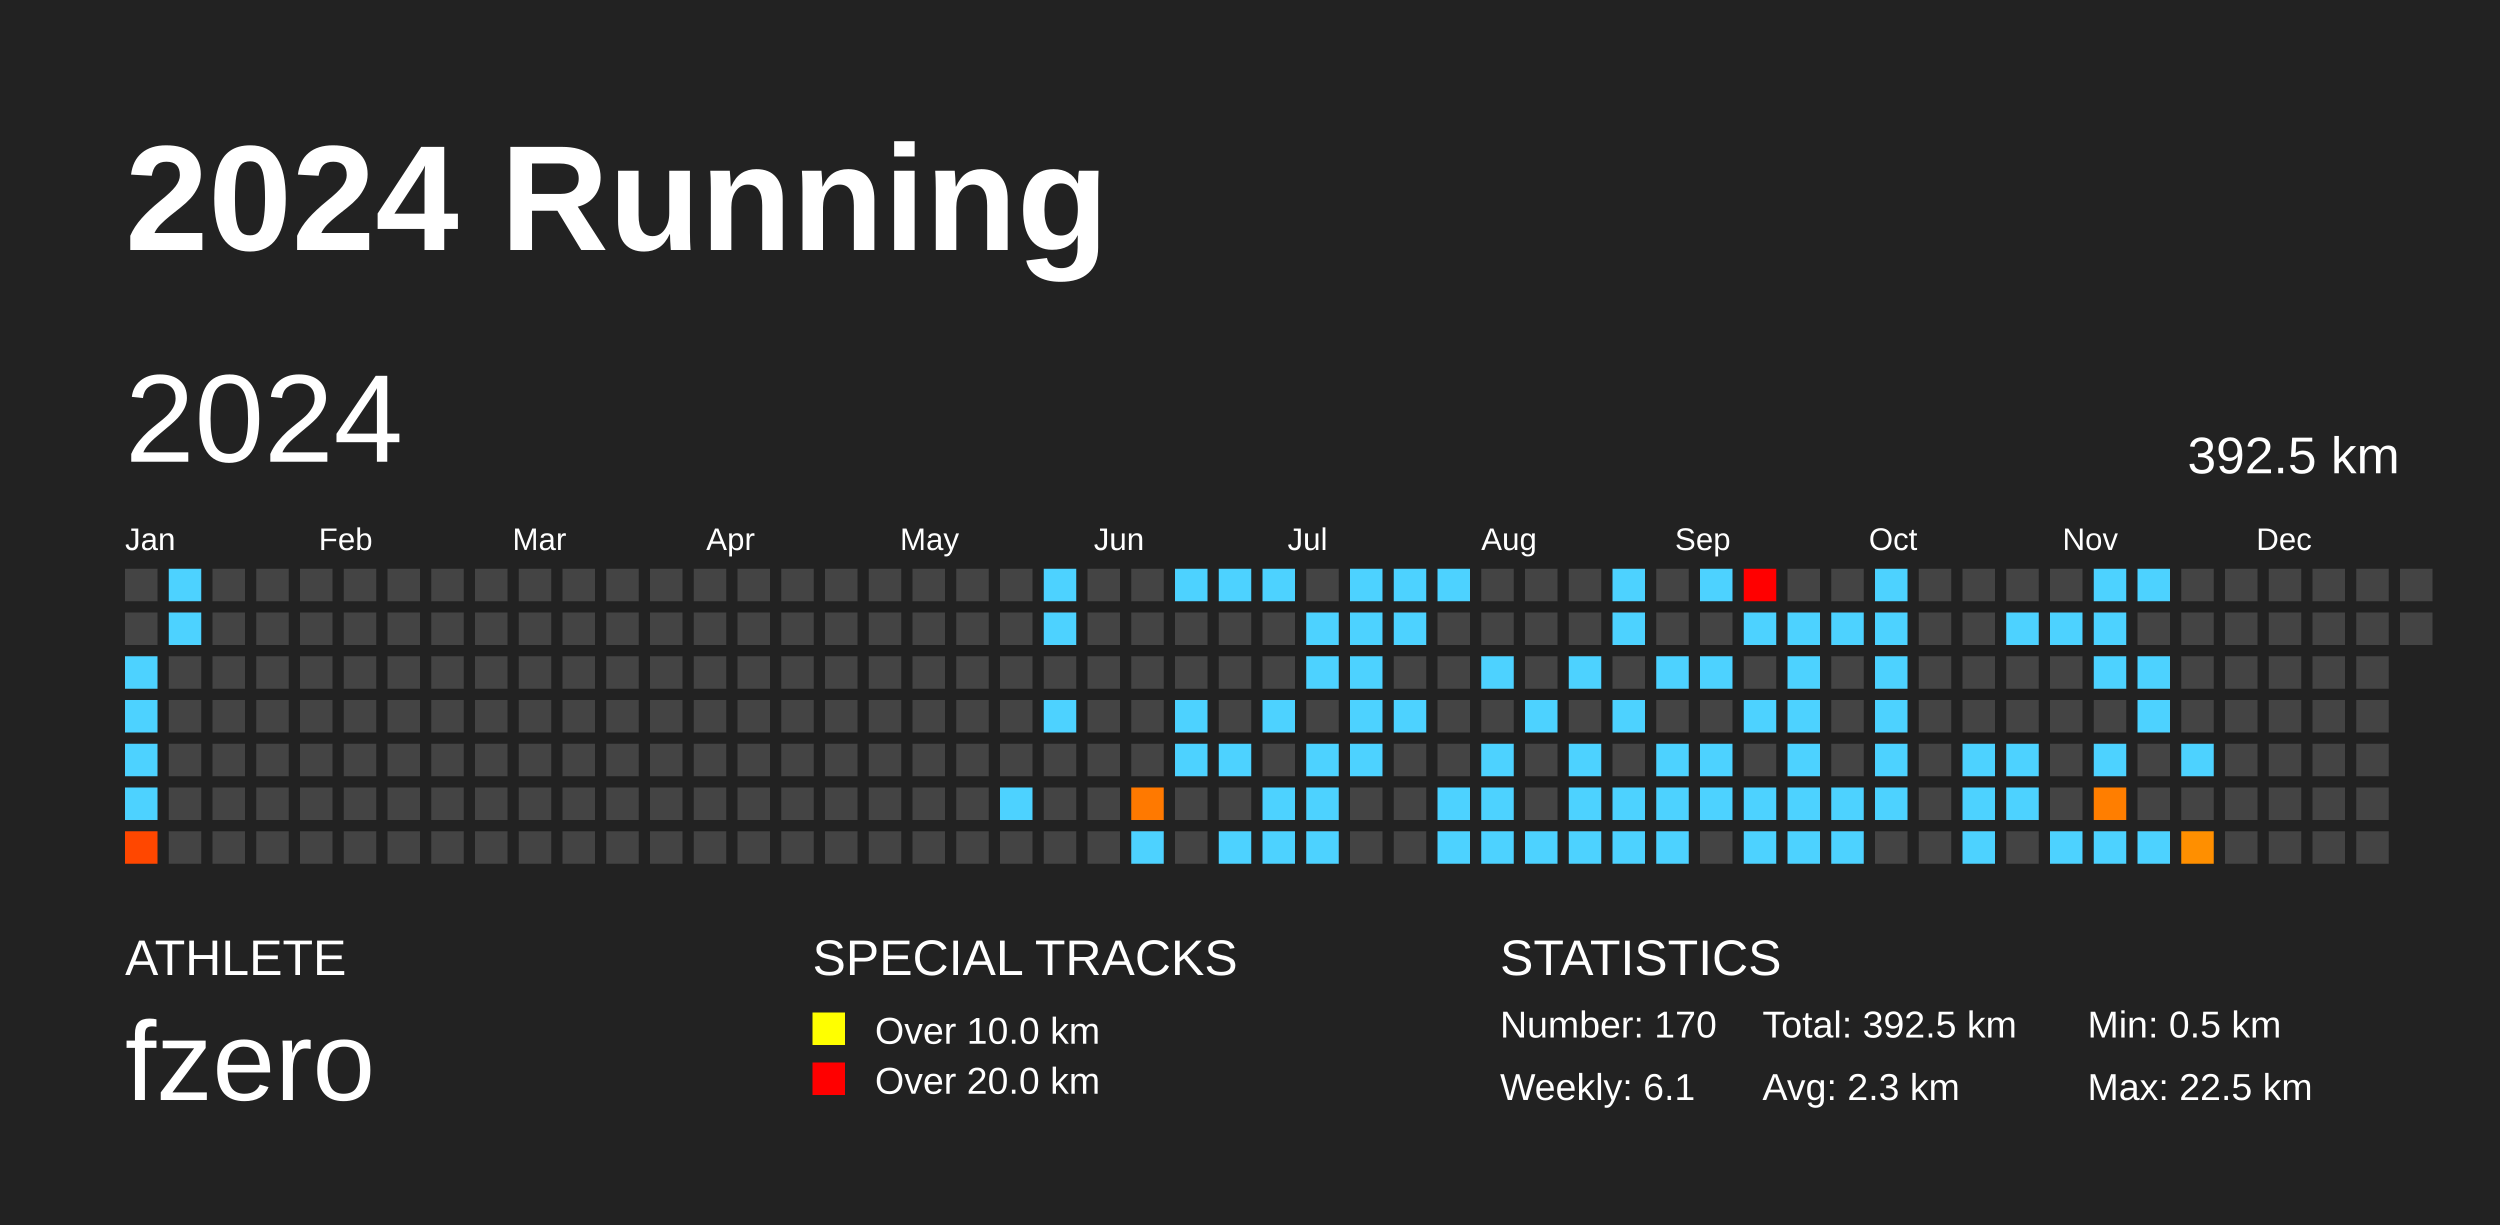
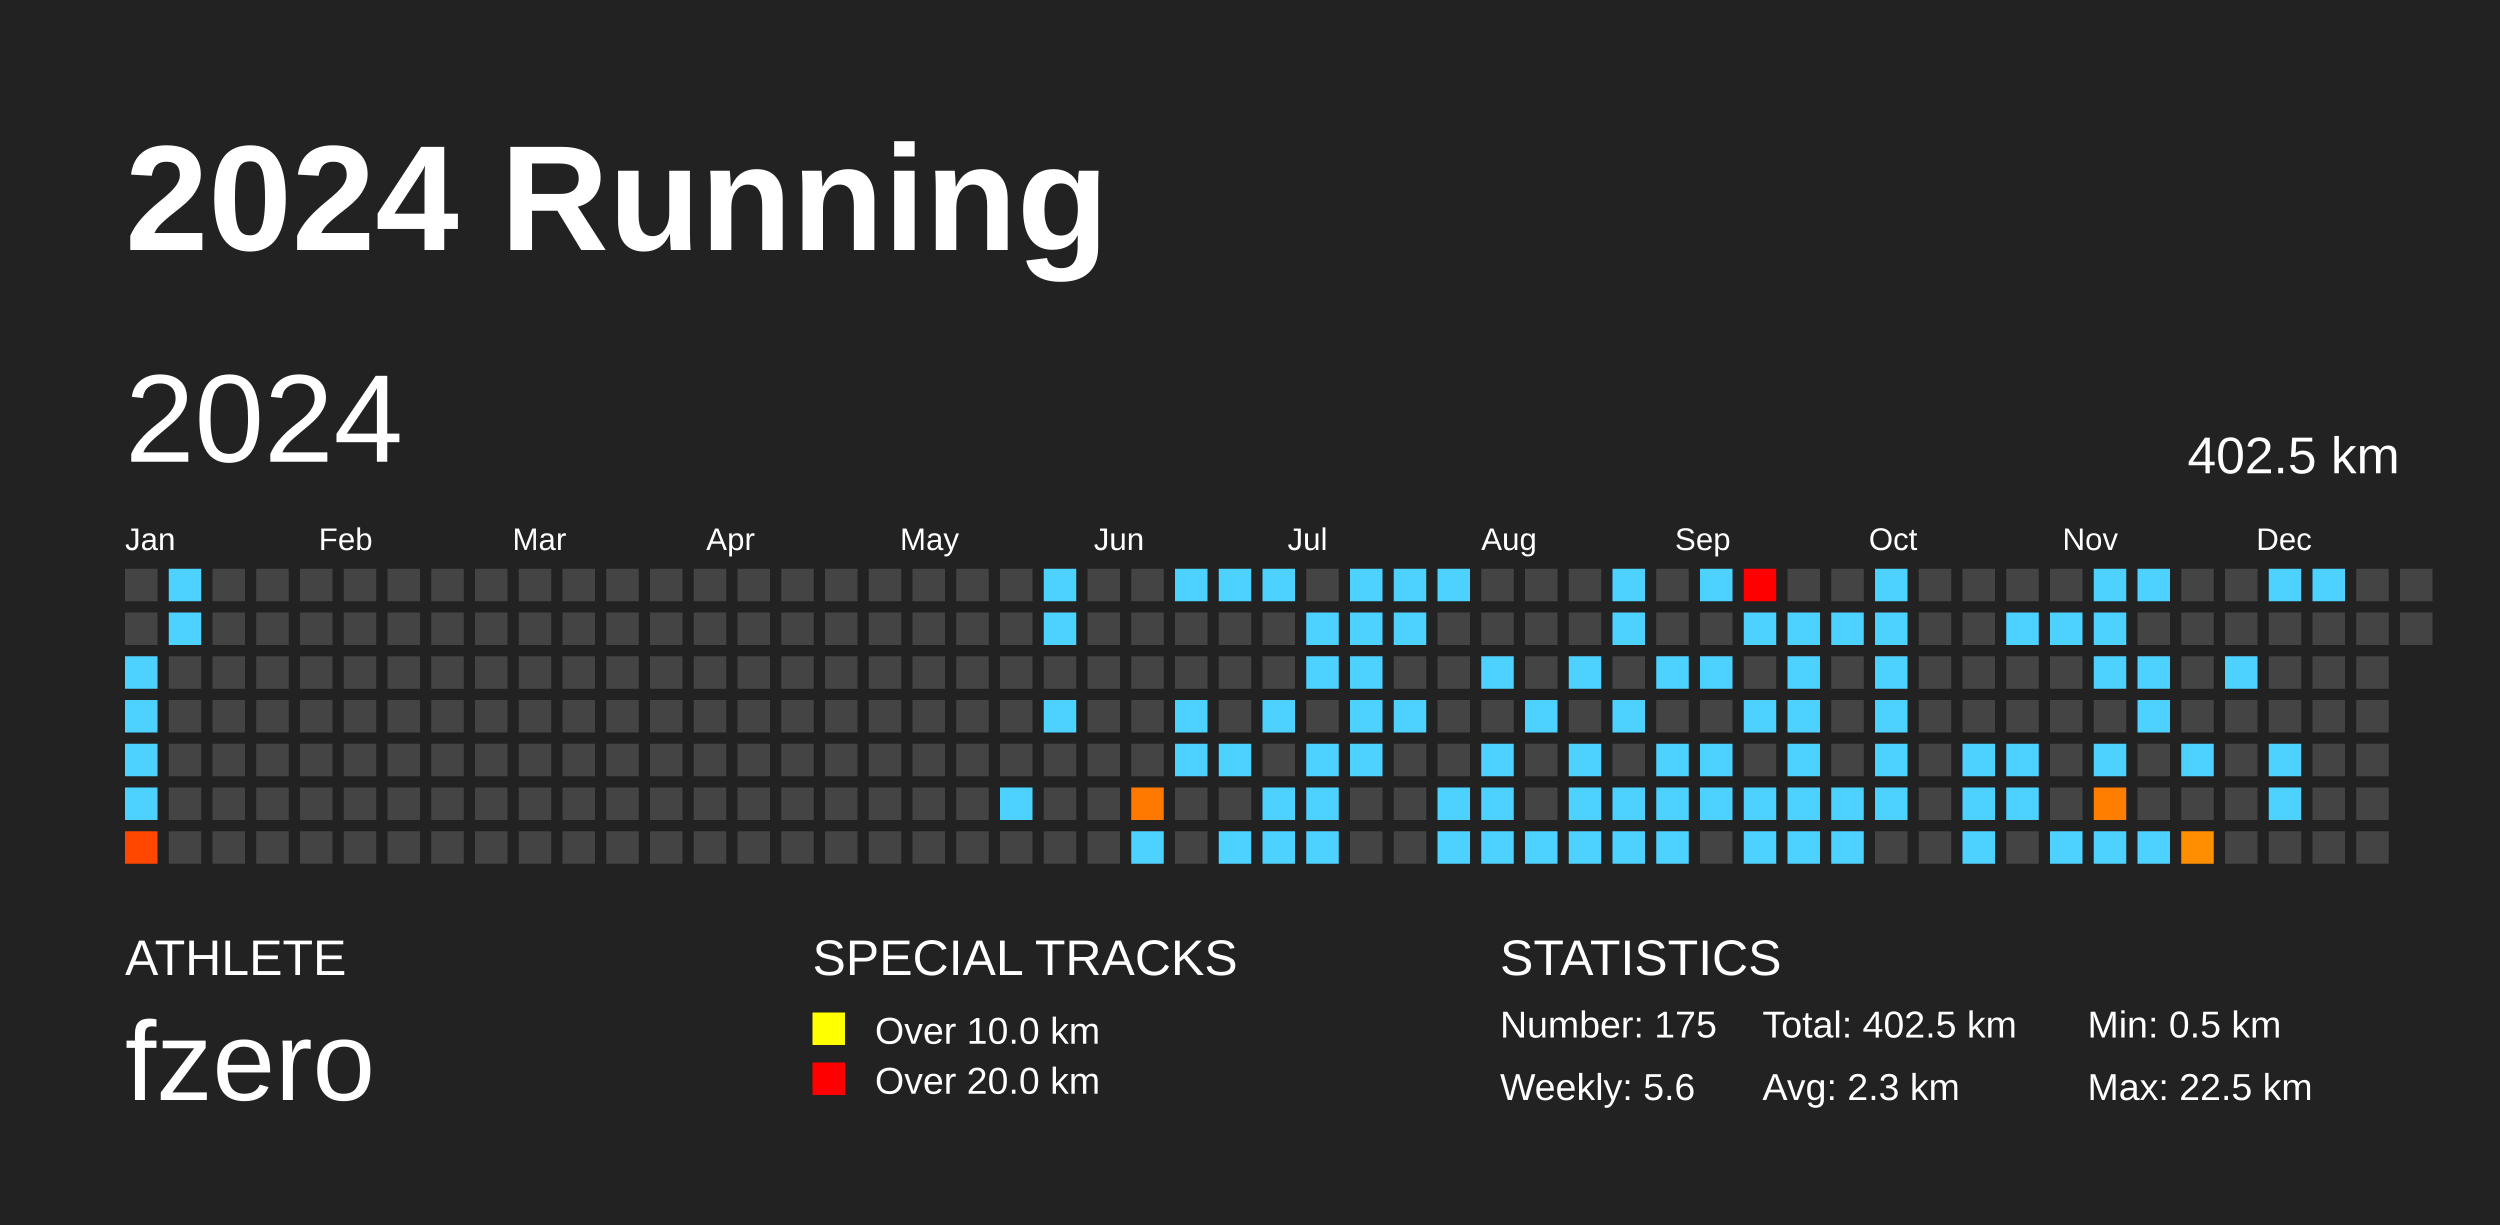
<svg xmlns="http://www.w3.org/2000/svg" baseProfile="full" height="98mm" version="1.1" viewBox="0,0,200,98" width="200mm">
  <defs />
  <rect fill="#222222" height="98" width="200" x="0" y="0" />
  <text fill="#FFFFFF" style="font-size:12px; font-family:Arial; font-weight:bold;" x="10" y="20">2024 Running</text>
  <text fill="#FFFFFF" style="font-size:4px; font-family:Arial" x="10" y="78">ATHLETE</text>
  <text fill="#FFFFFF" style="font-size:9px; font-family:Arial" x="10" y="88">fzero</text>
  <text fill="#FFFFFF" style="font-size:4px; font-family:Arial" x="65" y="78">SPECIAL TRACKS</text>
  <rect fill="yellow" height="2.6" width="2.6" x="65" y="81" />
  <text fill="#FFFFFF" style="font-size:3px; font-family:Arial" x="70" y="83.5">Over 10.0 km</text>
  <rect fill="red" height="2.6" width="2.6" x="65" y="85" />
  <text fill="#FFFFFF" style="font-size:3px; font-family:Arial" x="70" y="87.5">Over 20.0 km</text>
  <text fill="#FFFFFF" style="font-size:4px; font-family:Arial" x="120" y="78">STATISTICS</text>
-   <text fill="#FFFFFF" style="font-size:3px; font-family:Arial" x="120" y="83">Number: 170</text>
-   <text fill="#FFFFFF" style="font-size:3px; font-family:Arial" x="120" y="88">Weekly: 6.1</text>
-   <text fill="#FFFFFF" style="font-size:3px; font-family:Arial" x="141" y="83">Total: 392.5 km</text>
+   <text fill="#FFFFFF" style="font-size:3px; font-family:Arial" x="120" y="83">Number: 175</text>
+   <text fill="#FFFFFF" style="font-size:3px; font-family:Arial" x="120" y="88">Weekly: 5.6</text>
+   <text fill="#FFFFFF" style="font-size:3px; font-family:Arial" x="141" y="83">Total: 402.5 km</text>
  <text fill="#FFFFFF" style="font-size:3px; font-family:Arial" x="141" y="88">Avg: 2.3 km</text>
  <text fill="#FFFFFF" style="font-size:3px; font-family:Arial" x="167" y="83">Min: 0.5 km</text>
  <text fill="#FFFFFF" style="font-size:3px; font-family:Arial" x="167" y="88">Max: 22.5 km</text>
  <text dominant-baseline="hanging" fill="#FFFFFF" style="font-size:10.0px; font-family:Arial;" x="10" y="30">2024</text>
-   <text dominant-baseline="hanging" fill="#FFFFFF" style="font-size:4.125px; font-family:Arial;" x="175" y="35">392.5 km</text>
+   <text dominant-baseline="hanging" fill="#FFFFFF" style="font-size:4.125px; font-family:Arial;" x="175" y="35">402.5 km</text>
  <text fill="#FFFFFF" style="font-size:2.5px; font-family:Arial" x="10.0" y="44">Jan</text>
  <text fill="#FFFFFF" style="font-size:2.5px; font-family:Arial" x="25.5" y="44">Feb</text>
  <text fill="#FFFFFF" style="font-size:2.5px; font-family:Arial" x="41.0" y="44">Mar</text>
  <text fill="#FFFFFF" style="font-size:2.5px; font-family:Arial" x="56.5" y="44">Apr</text>
  <text fill="#FFFFFF" style="font-size:2.5px; font-family:Arial" x="72.0" y="44">May</text>
  <text fill="#FFFFFF" style="font-size:2.5px; font-family:Arial" x="87.5" y="44">Jun</text>
  <text fill="#FFFFFF" style="font-size:2.5px; font-family:Arial" x="103.0" y="44">Jul</text>
  <text fill="#FFFFFF" style="font-size:2.5px; font-family:Arial" x="118.5" y="44">Aug</text>
  <text fill="#FFFFFF" style="font-size:2.5px; font-family:Arial" x="134.0" y="44">Sep</text>
  <text fill="#FFFFFF" style="font-size:2.5px; font-family:Arial" x="149.5" y="44">Oct</text>
  <text fill="#FFFFFF" style="font-size:2.5px; font-family:Arial" x="165.0" y="44">Nov</text>
  <text fill="#FFFFFF" style="font-size:2.5px; font-family:Arial" x="180.5" y="44">Dec</text>
  <rect fill="#444444" height="2.6" width="2.6" x="10.0" y="45.5" />
  <rect fill="#444444" height="2.6" width="2.6" x="10.0" y="49.0" />
  <rect fill="#4dd2ff" height="2.6" width="2.6" x="10.0" y="52.5" />
  <rect fill="#4dd2ff" height="2.6" width="2.6" x="10.0" y="56.0" />
  <rect fill="#4dd2ff" height="2.6" width="2.6" x="10.0" y="59.5" />
  <rect fill="#4dd2ff" height="2.6" width="2.6" x="10.0" y="63.0" />
  <rect fill="#ff4700" height="2.6" width="2.6" x="10.0" y="66.5" />
  <rect fill="#4dd2ff" height="2.6" width="2.6" x="13.5" y="45.5" />
  <rect fill="#4dd2ff" height="2.6" width="2.6" x="13.5" y="49.0" />
  <rect fill="#444444" height="2.6" width="2.6" x="13.5" y="52.5" />
  <rect fill="#444444" height="2.6" width="2.6" x="13.5" y="56.0" />
  <rect fill="#444444" height="2.6" width="2.6" x="13.5" y="59.5" />
  <rect fill="#444444" height="2.6" width="2.6" x="13.5" y="63.0" />
  <rect fill="#444444" height="2.6" width="2.6" x="13.5" y="66.5" />
  <rect fill="#444444" height="2.6" width="2.6" x="17.0" y="45.5" />
  <rect fill="#444444" height="2.6" width="2.6" x="17.0" y="49.0" />
  <rect fill="#444444" height="2.6" width="2.6" x="17.0" y="52.5" />
  <rect fill="#444444" height="2.6" width="2.6" x="17.0" y="56.0" />
  <rect fill="#444444" height="2.6" width="2.6" x="17.0" y="59.5" />
  <rect fill="#444444" height="2.6" width="2.6" x="17.0" y="63.0" />
  <rect fill="#444444" height="2.6" width="2.6" x="17.0" y="66.5" />
  <rect fill="#444444" height="2.6" width="2.6" x="20.5" y="45.5" />
  <rect fill="#444444" height="2.6" width="2.6" x="20.5" y="49.0" />
  <rect fill="#444444" height="2.6" width="2.6" x="20.5" y="52.5" />
  <rect fill="#444444" height="2.6" width="2.6" x="20.5" y="56.0" />
  <rect fill="#444444" height="2.6" width="2.6" x="20.5" y="59.5" />
  <rect fill="#444444" height="2.6" width="2.6" x="20.5" y="63.0" />
  <rect fill="#444444" height="2.6" width="2.6" x="20.5" y="66.5" />
  <rect fill="#444444" height="2.6" width="2.6" x="24.0" y="45.5" />
  <rect fill="#444444" height="2.6" width="2.6" x="24.0" y="49.0" />
  <rect fill="#444444" height="2.6" width="2.6" x="24.0" y="52.5" />
  <rect fill="#444444" height="2.6" width="2.6" x="24.0" y="56.0" />
  <rect fill="#444444" height="2.6" width="2.6" x="24.0" y="59.5" />
  <rect fill="#444444" height="2.6" width="2.6" x="24.0" y="63.0" />
  <rect fill="#444444" height="2.6" width="2.6" x="24.0" y="66.5" />
  <rect fill="#444444" height="2.6" width="2.6" x="27.5" y="45.5" />
  <rect fill="#444444" height="2.6" width="2.6" x="27.5" y="49.0" />
  <rect fill="#444444" height="2.6" width="2.6" x="27.5" y="52.5" />
  <rect fill="#444444" height="2.6" width="2.6" x="27.5" y="56.0" />
  <rect fill="#444444" height="2.6" width="2.6" x="27.5" y="59.5" />
  <rect fill="#444444" height="2.6" width="2.6" x="27.5" y="63.0" />
  <rect fill="#444444" height="2.6" width="2.6" x="27.5" y="66.5" />
  <rect fill="#444444" height="2.6" width="2.6" x="31.0" y="45.5" />
  <rect fill="#444444" height="2.6" width="2.6" x="31.0" y="49.0" />
  <rect fill="#444444" height="2.6" width="2.6" x="31.0" y="52.5" />
  <rect fill="#444444" height="2.6" width="2.6" x="31.0" y="56.0" />
  <rect fill="#444444" height="2.6" width="2.6" x="31.0" y="59.5" />
  <rect fill="#444444" height="2.6" width="2.6" x="31.0" y="63.0" />
  <rect fill="#444444" height="2.6" width="2.6" x="31.0" y="66.5" />
  <rect fill="#444444" height="2.6" width="2.6" x="34.5" y="45.5" />
  <rect fill="#444444" height="2.6" width="2.6" x="34.5" y="49.0" />
  <rect fill="#444444" height="2.6" width="2.6" x="34.5" y="52.5" />
  <rect fill="#444444" height="2.6" width="2.6" x="34.5" y="56.0" />
  <rect fill="#444444" height="2.6" width="2.6" x="34.5" y="59.5" />
  <rect fill="#444444" height="2.6" width="2.6" x="34.5" y="63.0" />
  <rect fill="#444444" height="2.6" width="2.6" x="34.5" y="66.5" />
  <rect fill="#444444" height="2.6" width="2.6" x="38.0" y="45.5" />
  <rect fill="#444444" height="2.6" width="2.6" x="38.0" y="49.0" />
  <rect fill="#444444" height="2.6" width="2.6" x="38.0" y="52.5" />
  <rect fill="#444444" height="2.6" width="2.6" x="38.0" y="56.0" />
  <rect fill="#444444" height="2.6" width="2.6" x="38.0" y="59.5" />
  <rect fill="#444444" height="2.6" width="2.6" x="38.0" y="63.0" />
  <rect fill="#444444" height="2.6" width="2.6" x="38.0" y="66.5" />
  <rect fill="#444444" height="2.6" width="2.6" x="41.5" y="45.5" />
  <rect fill="#444444" height="2.6" width="2.6" x="41.5" y="49.0" />
  <rect fill="#444444" height="2.6" width="2.6" x="41.5" y="52.5" />
  <rect fill="#444444" height="2.6" width="2.6" x="41.5" y="56.0" />
  <rect fill="#444444" height="2.6" width="2.6" x="41.5" y="59.5" />
  <rect fill="#444444" height="2.6" width="2.6" x="41.5" y="63.0" />
  <rect fill="#444444" height="2.6" width="2.6" x="41.5" y="66.5" />
  <rect fill="#444444" height="2.6" width="2.6" x="45.0" y="45.5" />
  <rect fill="#444444" height="2.6" width="2.6" x="45.0" y="49.0" />
  <rect fill="#444444" height="2.6" width="2.6" x="45.0" y="52.5" />
  <rect fill="#444444" height="2.6" width="2.6" x="45.0" y="56.0" />
  <rect fill="#444444" height="2.6" width="2.6" x="45.0" y="59.5" />
  <rect fill="#444444" height="2.6" width="2.6" x="45.0" y="63.0" />
  <rect fill="#444444" height="2.6" width="2.6" x="45.0" y="66.5" />
  <rect fill="#444444" height="2.6" width="2.6" x="48.5" y="45.5" />
  <rect fill="#444444" height="2.6" width="2.6" x="48.5" y="49.0" />
  <rect fill="#444444" height="2.6" width="2.6" x="48.5" y="52.5" />
  <rect fill="#444444" height="2.6" width="2.6" x="48.5" y="56.0" />
  <rect fill="#444444" height="2.6" width="2.6" x="48.5" y="59.5" />
  <rect fill="#444444" height="2.6" width="2.6" x="48.5" y="63.0" />
  <rect fill="#444444" height="2.6" width="2.6" x="48.5" y="66.5" />
  <rect fill="#444444" height="2.6" width="2.6" x="52.0" y="45.5" />
  <rect fill="#444444" height="2.6" width="2.6" x="52.0" y="49.0" />
  <rect fill="#444444" height="2.6" width="2.6" x="52.0" y="52.5" />
  <rect fill="#444444" height="2.6" width="2.6" x="52.0" y="56.0" />
  <rect fill="#444444" height="2.6" width="2.6" x="52.0" y="59.5" />
  <rect fill="#444444" height="2.6" width="2.6" x="52.0" y="63.0" />
  <rect fill="#444444" height="2.6" width="2.6" x="52.0" y="66.5" />
  <rect fill="#444444" height="2.6" width="2.6" x="55.5" y="45.5" />
  <rect fill="#444444" height="2.6" width="2.6" x="55.5" y="49.0" />
  <rect fill="#444444" height="2.6" width="2.6" x="55.5" y="52.5" />
  <rect fill="#444444" height="2.6" width="2.6" x="55.5" y="56.0" />
  <rect fill="#444444" height="2.6" width="2.6" x="55.5" y="59.5" />
  <rect fill="#444444" height="2.6" width="2.6" x="55.5" y="63.0" />
  <rect fill="#444444" height="2.6" width="2.6" x="55.5" y="66.5" />
  <rect fill="#444444" height="2.6" width="2.6" x="59.0" y="45.5" />
  <rect fill="#444444" height="2.6" width="2.6" x="59.0" y="49.0" />
  <rect fill="#444444" height="2.6" width="2.6" x="59.0" y="52.5" />
  <rect fill="#444444" height="2.6" width="2.6" x="59.0" y="56.0" />
  <rect fill="#444444" height="2.6" width="2.6" x="59.0" y="59.5" />
  <rect fill="#444444" height="2.6" width="2.6" x="59.0" y="63.0" />
  <rect fill="#444444" height="2.6" width="2.6" x="59.0" y="66.5" />
  <rect fill="#444444" height="2.6" width="2.6" x="62.5" y="45.5" />
  <rect fill="#444444" height="2.6" width="2.6" x="62.5" y="49.0" />
  <rect fill="#444444" height="2.6" width="2.6" x="62.5" y="52.5" />
  <rect fill="#444444" height="2.6" width="2.6" x="62.5" y="56.0" />
  <rect fill="#444444" height="2.6" width="2.6" x="62.5" y="59.5" />
  <rect fill="#444444" height="2.6" width="2.6" x="62.5" y="63.0" />
  <rect fill="#444444" height="2.6" width="2.6" x="62.5" y="66.5" />
  <rect fill="#444444" height="2.6" width="2.6" x="66.0" y="45.5" />
  <rect fill="#444444" height="2.6" width="2.6" x="66.0" y="49.0" />
  <rect fill="#444444" height="2.6" width="2.6" x="66.0" y="52.5" />
  <rect fill="#444444" height="2.6" width="2.6" x="66.0" y="56.0" />
  <rect fill="#444444" height="2.6" width="2.6" x="66.0" y="59.5" />
  <rect fill="#444444" height="2.6" width="2.6" x="66.0" y="63.0" />
  <rect fill="#444444" height="2.6" width="2.6" x="66.0" y="66.5" />
  <rect fill="#444444" height="2.6" width="2.6" x="69.5" y="45.5" />
  <rect fill="#444444" height="2.6" width="2.6" x="69.5" y="49.0" />
  <rect fill="#444444" height="2.6" width="2.6" x="69.5" y="52.5" />
  <rect fill="#444444" height="2.6" width="2.6" x="69.5" y="56.0" />
  <rect fill="#444444" height="2.6" width="2.6" x="69.5" y="59.5" />
  <rect fill="#444444" height="2.6" width="2.6" x="69.5" y="63.0" />
  <rect fill="#444444" height="2.6" width="2.6" x="69.5" y="66.5" />
  <rect fill="#444444" height="2.6" width="2.6" x="73.0" y="45.5" />
  <rect fill="#444444" height="2.6" width="2.6" x="73.0" y="49.0" />
  <rect fill="#444444" height="2.6" width="2.6" x="73.0" y="52.5" />
  <rect fill="#444444" height="2.6" width="2.6" x="73.0" y="56.0" />
  <rect fill="#444444" height="2.6" width="2.6" x="73.0" y="59.5" />
  <rect fill="#444444" height="2.6" width="2.6" x="73.0" y="63.0" />
  <rect fill="#444444" height="2.6" width="2.6" x="73.0" y="66.5" />
  <rect fill="#444444" height="2.6" width="2.6" x="76.5" y="45.5" />
  <rect fill="#444444" height="2.6" width="2.6" x="76.5" y="49.0" />
  <rect fill="#444444" height="2.6" width="2.6" x="76.5" y="52.5" />
  <rect fill="#444444" height="2.6" width="2.6" x="76.5" y="56.0" />
  <rect fill="#444444" height="2.6" width="2.6" x="76.5" y="59.5" />
  <rect fill="#444444" height="2.6" width="2.6" x="76.5" y="63.0" />
  <rect fill="#444444" height="2.6" width="2.6" x="76.5" y="66.5" />
  <rect fill="#444444" height="2.6" width="2.6" x="80.0" y="45.5" />
  <rect fill="#444444" height="2.6" width="2.6" x="80.0" y="49.0" />
  <rect fill="#444444" height="2.6" width="2.6" x="80.0" y="52.5" />
  <rect fill="#444444" height="2.6" width="2.6" x="80.0" y="56.0" />
  <rect fill="#444444" height="2.6" width="2.6" x="80.0" y="59.5" />
  <rect fill="#4dd2ff" height="2.6" width="2.6" x="80.0" y="63.0" />
  <rect fill="#444444" height="2.6" width="2.6" x="80.0" y="66.5" />
  <rect fill="#4dd2ff" height="2.6" width="2.6" x="83.5" y="45.5" />
  <rect fill="#4dd2ff" height="2.6" width="2.6" x="83.5" y="49.0" />
  <rect fill="#444444" height="2.6" width="2.6" x="83.5" y="52.5" />
  <rect fill="#4dd2ff" height="2.6" width="2.6" x="83.5" y="56.0" />
  <rect fill="#444444" height="2.6" width="2.6" x="83.5" y="59.5" />
  <rect fill="#444444" height="2.6" width="2.6" x="83.5" y="63.0" />
  <rect fill="#444444" height="2.6" width="2.6" x="83.5" y="66.5" />
  <rect fill="#444444" height="2.6" width="2.6" x="87.0" y="45.5" />
  <rect fill="#444444" height="2.6" width="2.6" x="87.0" y="49.0" />
  <rect fill="#444444" height="2.6" width="2.6" x="87.0" y="52.5" />
  <rect fill="#444444" height="2.6" width="2.6" x="87.0" y="56.0" />
  <rect fill="#444444" height="2.6" width="2.6" x="87.0" y="59.5" />
  <rect fill="#444444" height="2.6" width="2.6" x="87.0" y="63.0" />
  <rect fill="#444444" height="2.6" width="2.6" x="87.0" y="66.5" />
  <rect fill="#444444" height="2.6" width="2.6" x="90.5" y="45.5" />
  <rect fill="#444444" height="2.6" width="2.6" x="90.5" y="49.0" />
  <rect fill="#444444" height="2.6" width="2.6" x="90.5" y="52.5" />
  <rect fill="#444444" height="2.6" width="2.6" x="90.5" y="56.0" />
  <rect fill="#444444" height="2.6" width="2.6" x="90.5" y="59.5" />
  <rect fill="#ff7900" height="2.6" width="2.6" x="90.5" y="63.0" />
  <rect fill="#4dd2ff" height="2.6" width="2.6" x="90.5" y="66.5" />
  <rect fill="#4dd2ff" height="2.6" width="2.6" x="94.0" y="45.5" />
  <rect fill="#444444" height="2.6" width="2.6" x="94.0" y="49.0" />
  <rect fill="#444444" height="2.6" width="2.6" x="94.0" y="52.5" />
  <rect fill="#4dd2ff" height="2.6" width="2.6" x="94.0" y="56.0" />
  <rect fill="#4dd2ff" height="2.6" width="2.6" x="94.0" y="59.5" />
  <rect fill="#444444" height="2.6" width="2.6" x="94.0" y="63.0" />
  <rect fill="#444444" height="2.6" width="2.6" x="94.0" y="66.5" />
  <rect fill="#4dd2ff" height="2.6" width="2.6" x="97.5" y="45.5" />
  <rect fill="#444444" height="2.6" width="2.6" x="97.5" y="49.0" />
  <rect fill="#444444" height="2.6" width="2.6" x="97.5" y="52.5" />
  <rect fill="#444444" height="2.6" width="2.6" x="97.5" y="56.0" />
  <rect fill="#4dd2ff" height="2.6" width="2.6" x="97.5" y="59.5" />
  <rect fill="#444444" height="2.6" width="2.6" x="97.5" y="63.0" />
  <rect fill="#4dd2ff" height="2.6" width="2.6" x="97.5" y="66.5" />
  <rect fill="#4dd2ff" height="2.6" width="2.6" x="101.0" y="45.5" />
  <rect fill="#444444" height="2.6" width="2.6" x="101.0" y="49.0" />
  <rect fill="#444444" height="2.6" width="2.6" x="101.0" y="52.5" />
  <rect fill="#4dd2ff" height="2.6" width="2.6" x="101.0" y="56.0" />
  <rect fill="#444444" height="2.6" width="2.6" x="101.0" y="59.5" />
  <rect fill="#4dd2ff" height="2.6" width="2.6" x="101.0" y="63.0" />
  <rect fill="#4dd2ff" height="2.6" width="2.6" x="101.0" y="66.5" />
  <rect fill="#444444" height="2.6" width="2.6" x="104.5" y="45.5" />
  <rect fill="#4dd2ff" height="2.6" width="2.6" x="104.5" y="49.0" />
  <rect fill="#4dd2ff" height="2.6" width="2.6" x="104.5" y="52.5" />
  <rect fill="#444444" height="2.6" width="2.6" x="104.5" y="56.0" />
  <rect fill="#4dd2ff" height="2.6" width="2.6" x="104.5" y="59.5" />
  <rect fill="#4dd2ff" height="2.6" width="2.6" x="104.5" y="63.0" />
  <rect fill="#4dd2ff" height="2.6" width="2.6" x="104.5" y="66.5" />
  <rect fill="#4dd2ff" height="2.6" width="2.6" x="108.0" y="45.5" />
  <rect fill="#4dd2ff" height="2.6" width="2.6" x="108.0" y="49.0" />
  <rect fill="#4dd2ff" height="2.6" width="2.6" x="108.0" y="52.5" />
  <rect fill="#4dd2ff" height="2.6" width="2.6" x="108.0" y="56.0" />
  <rect fill="#4dd2ff" height="2.6" width="2.6" x="108.0" y="59.5" />
  <rect fill="#444444" height="2.6" width="2.6" x="108.0" y="63.0" />
  <rect fill="#444444" height="2.6" width="2.6" x="108.0" y="66.5" />
  <rect fill="#4dd2ff" height="2.6" width="2.6" x="111.5" y="45.5" />
  <rect fill="#4dd2ff" height="2.6" width="2.6" x="111.5" y="49.0" />
  <rect fill="#444444" height="2.6" width="2.6" x="111.5" y="52.5" />
  <rect fill="#4dd2ff" height="2.6" width="2.6" x="111.5" y="56.0" />
  <rect fill="#444444" height="2.6" width="2.6" x="111.5" y="59.5" />
  <rect fill="#444444" height="2.6" width="2.6" x="111.5" y="63.0" />
  <rect fill="#444444" height="2.6" width="2.6" x="111.5" y="66.5" />
  <rect fill="#4dd2ff" height="2.6" width="2.6" x="115.0" y="45.5" />
  <rect fill="#444444" height="2.6" width="2.6" x="115.0" y="49.0" />
  <rect fill="#444444" height="2.6" width="2.6" x="115.0" y="52.5" />
  <rect fill="#444444" height="2.6" width="2.6" x="115.0" y="56.0" />
  <rect fill="#444444" height="2.6" width="2.6" x="115.0" y="59.5" />
  <rect fill="#4dd2ff" height="2.6" width="2.6" x="115.0" y="63.0" />
  <rect fill="#4dd2ff" height="2.6" width="2.6" x="115.0" y="66.5" />
  <rect fill="#444444" height="2.6" width="2.6" x="118.5" y="45.5" />
  <rect fill="#444444" height="2.6" width="2.6" x="118.5" y="49.0" />
  <rect fill="#4dd2ff" height="2.6" width="2.6" x="118.5" y="52.5" />
  <rect fill="#444444" height="2.6" width="2.6" x="118.5" y="56.0" />
  <rect fill="#4dd2ff" height="2.6" width="2.6" x="118.5" y="59.5" />
  <rect fill="#4dd2ff" height="2.6" width="2.6" x="118.5" y="63.0" />
  <rect fill="#4dd2ff" height="2.6" width="2.6" x="118.5" y="66.5" />
  <rect fill="#444444" height="2.6" width="2.6" x="122.0" y="45.5" />
  <rect fill="#444444" height="2.6" width="2.6" x="122.0" y="49.0" />
  <rect fill="#444444" height="2.6" width="2.6" x="122.0" y="52.5" />
  <rect fill="#4dd2ff" height="2.6" width="2.6" x="122.0" y="56.0" />
  <rect fill="#444444" height="2.6" width="2.6" x="122.0" y="59.5" />
  <rect fill="#444444" height="2.6" width="2.6" x="122.0" y="63.0" />
  <rect fill="#4dd2ff" height="2.6" width="2.6" x="122.0" y="66.5" />
  <rect fill="#444444" height="2.6" width="2.6" x="125.5" y="45.5" />
  <rect fill="#444444" height="2.6" width="2.6" x="125.5" y="49.0" />
  <rect fill="#4dd2ff" height="2.6" width="2.6" x="125.5" y="52.5" />
  <rect fill="#444444" height="2.6" width="2.6" x="125.5" y="56.0" />
  <rect fill="#4dd2ff" height="2.6" width="2.6" x="125.5" y="59.5" />
  <rect fill="#4dd2ff" height="2.6" width="2.6" x="125.5" y="63.0" />
  <rect fill="#4dd2ff" height="2.6" width="2.6" x="125.5" y="66.5" />
  <rect fill="#4dd2ff" height="2.6" width="2.6" x="129.0" y="45.5" />
  <rect fill="#4dd2ff" height="2.6" width="2.6" x="129.0" y="49.0" />
  <rect fill="#444444" height="2.6" width="2.6" x="129.0" y="52.5" />
  <rect fill="#4dd2ff" height="2.6" width="2.6" x="129.0" y="56.0" />
  <rect fill="#444444" height="2.6" width="2.6" x="129.0" y="59.5" />
  <rect fill="#4dd2ff" height="2.6" width="2.6" x="129.0" y="63.0" />
  <rect fill="#4dd2ff" height="2.6" width="2.6" x="129.0" y="66.5" />
  <rect fill="#444444" height="2.6" width="2.6" x="132.5" y="45.5" />
  <rect fill="#444444" height="2.6" width="2.6" x="132.5" y="49.0" />
  <rect fill="#4dd2ff" height="2.6" width="2.6" x="132.5" y="52.5" />
  <rect fill="#444444" height="2.6" width="2.6" x="132.5" y="56.0" />
  <rect fill="#4dd2ff" height="2.6" width="2.6" x="132.5" y="59.5" />
  <rect fill="#4dd2ff" height="2.6" width="2.6" x="132.5" y="63.0" />
  <rect fill="#4dd2ff" height="2.6" width="2.6" x="132.5" y="66.5" />
  <rect fill="#4dd2ff" height="2.6" width="2.6" x="136.0" y="45.5" />
  <rect fill="#444444" height="2.6" width="2.6" x="136.0" y="49.0" />
  <rect fill="#4dd2ff" height="2.6" width="2.6" x="136.0" y="52.5" />
  <rect fill="#444444" height="2.6" width="2.6" x="136.0" y="56.0" />
  <rect fill="#4dd2ff" height="2.6" width="2.6" x="136.0" y="59.5" />
  <rect fill="#4dd2ff" height="2.6" width="2.6" x="136.0" y="63.0" />
  <rect fill="#444444" height="2.6" width="2.6" x="136.0" y="66.5" />
  <rect fill="red" height="2.6" width="2.6" x="139.5" y="45.5" />
  <rect fill="#4dd2ff" height="2.6" width="2.6" x="139.5" y="49.0" />
  <rect fill="#444444" height="2.6" width="2.6" x="139.5" y="52.5" />
  <rect fill="#4dd2ff" height="2.6" width="2.6" x="139.5" y="56.0" />
  <rect fill="#444444" height="2.6" width="2.6" x="139.5" y="59.5" />
  <rect fill="#4dd2ff" height="2.6" width="2.6" x="139.5" y="63.0" />
  <rect fill="#4dd2ff" height="2.6" width="2.6" x="139.5" y="66.5" />
  <rect fill="#444444" height="2.6" width="2.6" x="143.0" y="45.5" />
  <rect fill="#4dd2ff" height="2.6" width="2.6" x="143.0" y="49.0" />
  <rect fill="#4dd2ff" height="2.6" width="2.6" x="143.0" y="52.5" />
  <rect fill="#4dd2ff" height="2.6" width="2.6" x="143.0" y="56.0" />
  <rect fill="#4dd2ff" height="2.6" width="2.6" x="143.0" y="59.5" />
  <rect fill="#4dd2ff" height="2.6" width="2.6" x="143.0" y="63.0" />
  <rect fill="#4dd2ff" height="2.6" width="2.6" x="143.0" y="66.5" />
  <rect fill="#444444" height="2.6" width="2.6" x="146.5" y="45.5" />
  <rect fill="#4dd2ff" height="2.6" width="2.6" x="146.5" y="49.0" />
  <rect fill="#444444" height="2.6" width="2.6" x="146.5" y="52.5" />
  <rect fill="#444444" height="2.6" width="2.6" x="146.5" y="56.0" />
  <rect fill="#444444" height="2.6" width="2.6" x="146.5" y="59.5" />
  <rect fill="#4dd2ff" height="2.6" width="2.6" x="146.5" y="63.0" />
  <rect fill="#4dd2ff" height="2.6" width="2.6" x="146.5" y="66.5" />
  <rect fill="#4dd2ff" height="2.6" width="2.6" x="150.0" y="45.5" />
  <rect fill="#4dd2ff" height="2.6" width="2.6" x="150.0" y="49.0" />
  <rect fill="#4dd2ff" height="2.6" width="2.6" x="150.0" y="52.5" />
  <rect fill="#4dd2ff" height="2.6" width="2.6" x="150.0" y="56.0" />
  <rect fill="#4dd2ff" height="2.6" width="2.6" x="150.0" y="59.5" />
  <rect fill="#4dd2ff" height="2.6" width="2.6" x="150.0" y="63.0" />
  <rect fill="#444444" height="2.6" width="2.6" x="150.0" y="66.5" />
  <rect fill="#444444" height="2.6" width="2.6" x="153.5" y="45.5" />
  <rect fill="#444444" height="2.6" width="2.6" x="153.5" y="49.0" />
  <rect fill="#444444" height="2.6" width="2.6" x="153.5" y="52.5" />
  <rect fill="#444444" height="2.6" width="2.6" x="153.5" y="56.0" />
  <rect fill="#444444" height="2.6" width="2.6" x="153.5" y="59.5" />
  <rect fill="#444444" height="2.6" width="2.6" x="153.5" y="63.0" />
  <rect fill="#444444" height="2.6" width="2.6" x="153.5" y="66.5" />
  <rect fill="#444444" height="2.6" width="2.6" x="157.0" y="45.5" />
  <rect fill="#444444" height="2.6" width="2.6" x="157.0" y="49.0" />
  <rect fill="#444444" height="2.6" width="2.6" x="157.0" y="52.5" />
  <rect fill="#444444" height="2.6" width="2.6" x="157.0" y="56.0" />
  <rect fill="#4dd2ff" height="2.6" width="2.6" x="157.0" y="59.5" />
  <rect fill="#4dd2ff" height="2.6" width="2.6" x="157.0" y="63.0" />
  <rect fill="#4dd2ff" height="2.6" width="2.6" x="157.0" y="66.5" />
  <rect fill="#444444" height="2.6" width="2.6" x="160.5" y="45.5" />
  <rect fill="#4dd2ff" height="2.6" width="2.6" x="160.5" y="49.0" />
  <rect fill="#444444" height="2.6" width="2.6" x="160.5" y="52.5" />
  <rect fill="#444444" height="2.6" width="2.6" x="160.5" y="56.0" />
  <rect fill="#4dd2ff" height="2.6" width="2.6" x="160.5" y="59.5" />
  <rect fill="#4dd2ff" height="2.6" width="2.6" x="160.5" y="63.0" />
  <rect fill="#444444" height="2.6" width="2.6" x="160.5" y="66.5" />
  <rect fill="#444444" height="2.6" width="2.6" x="164.0" y="45.5" />
  <rect fill="#4dd2ff" height="2.6" width="2.6" x="164.0" y="49.0" />
  <rect fill="#444444" height="2.6" width="2.6" x="164.0" y="52.5" />
  <rect fill="#444444" height="2.6" width="2.6" x="164.0" y="56.0" />
  <rect fill="#444444" height="2.6" width="2.6" x="164.0" y="59.5" />
  <rect fill="#444444" height="2.6" width="2.6" x="164.0" y="63.0" />
  <rect fill="#4dd2ff" height="2.6" width="2.6" x="164.0" y="66.5" />
  <rect fill="#4dd2ff" height="2.6" width="2.6" x="167.5" y="45.5" />
  <rect fill="#4dd2ff" height="2.6" width="2.6" x="167.5" y="49.0" />
  <rect fill="#4dd2ff" height="2.6" width="2.6" x="167.5" y="52.5" />
  <rect fill="#444444" height="2.6" width="2.6" x="167.5" y="56.0" />
  <rect fill="#4dd2ff" height="2.6" width="2.6" x="167.5" y="59.5" />
  <rect fill="#ff7e00" height="2.6" width="2.6" x="167.5" y="63.0" />
  <rect fill="#4dd2ff" height="2.6" width="2.6" x="167.5" y="66.5" />
  <rect fill="#4dd2ff" height="2.6" width="2.6" x="171.0" y="45.5" />
  <rect fill="#444444" height="2.6" width="2.6" x="171.0" y="49.0" />
  <rect fill="#4dd2ff" height="2.6" width="2.6" x="171.0" y="52.5" />
  <rect fill="#4dd2ff" height="2.6" width="2.6" x="171.0" y="56.0" />
  <rect fill="#444444" height="2.6" width="2.6" x="171.0" y="59.5" />
  <rect fill="#444444" height="2.6" width="2.6" x="171.0" y="63.0" />
  <rect fill="#4dd2ff" height="2.6" width="2.6" x="171.0" y="66.5" />
  <rect fill="#444444" height="2.6" width="2.6" x="174.5" y="45.5" />
  <rect fill="#444444" height="2.6" width="2.6" x="174.5" y="49.0" />
  <rect fill="#444444" height="2.6" width="2.6" x="174.5" y="52.5" />
  <rect fill="#444444" height="2.6" width="2.6" x="174.5" y="56.0" />
  <rect fill="#4dd2ff" height="2.6" width="2.6" x="174.5" y="59.5" />
  <rect fill="#444444" height="2.6" width="2.6" x="174.5" y="63.0" />
  <rect fill="#ff8f00" height="2.6" width="2.6" x="174.5" y="66.5" />
  <rect fill="#444444" height="2.6" width="2.6" x="178.0" y="45.5" />
  <rect fill="#444444" height="2.6" width="2.6" x="178.0" y="49.0" />
-   <rect fill="#444444" height="2.6" width="2.6" x="178.0" y="52.5" />
+   <rect fill="#4dd2ff" height="2.6" width="2.6" x="178.0" y="52.5" />
  <rect fill="#444444" height="2.6" width="2.6" x="178.0" y="56.0" />
  <rect fill="#444444" height="2.6" width="2.6" x="178.0" y="59.5" />
  <rect fill="#444444" height="2.6" width="2.6" x="178.0" y="63.0" />
  <rect fill="#444444" height="2.6" width="2.6" x="178.0" y="66.5" />
-   <rect fill="#444444" height="2.6" width="2.6" x="181.5" y="45.5" />
+   <rect fill="#4dd2ff" height="2.6" width="2.6" x="181.5" y="45.5" />
  <rect fill="#444444" height="2.6" width="2.6" x="181.5" y="49.0" />
  <rect fill="#444444" height="2.6" width="2.6" x="181.5" y="52.5" />
  <rect fill="#444444" height="2.6" width="2.6" x="181.5" y="56.0" />
-   <rect fill="#444444" height="2.6" width="2.6" x="181.5" y="59.5" />
-   <rect fill="#444444" height="2.6" width="2.6" x="181.5" y="63.0" />
+   <rect fill="#4dd2ff" height="2.6" width="2.6" x="181.5" y="59.5" />
+   <rect fill="#4dd2ff" height="2.6" width="2.6" x="181.5" y="63.0" />
  <rect fill="#444444" height="2.6" width="2.6" x="181.5" y="66.5" />
-   <rect fill="#444444" height="2.6" width="2.6" x="185.0" y="45.5" />
+   <rect fill="#4dd2ff" height="2.6" width="2.6" x="185.0" y="45.5" />
  <rect fill="#444444" height="2.6" width="2.6" x="185.0" y="49.0" />
  <rect fill="#444444" height="2.6" width="2.6" x="185.0" y="52.5" />
  <rect fill="#444444" height="2.6" width="2.6" x="185.0" y="56.0" />
  <rect fill="#444444" height="2.6" width="2.6" x="185.0" y="59.5" />
  <rect fill="#444444" height="2.6" width="2.6" x="185.0" y="63.0" />
  <rect fill="#444444" height="2.6" width="2.6" x="185.0" y="66.5" />
  <rect fill="#444444" height="2.6" width="2.6" x="188.5" y="45.5" />
  <rect fill="#444444" height="2.6" width="2.6" x="188.5" y="49.0" />
  <rect fill="#444444" height="2.6" width="2.6" x="188.5" y="52.5" />
  <rect fill="#444444" height="2.6" width="2.6" x="188.5" y="56.0" />
  <rect fill="#444444" height="2.6" width="2.6" x="188.5" y="59.5" />
  <rect fill="#444444" height="2.6" width="2.6" x="188.5" y="63.0" />
  <rect fill="#444444" height="2.6" width="2.6" x="188.5" y="66.5" />
  <rect fill="#444444" height="2.6" width="2.6" x="192.0" y="45.5" />
  <rect fill="#444444" height="2.6" width="2.6" x="192.0" y="49.0" />
</svg>
